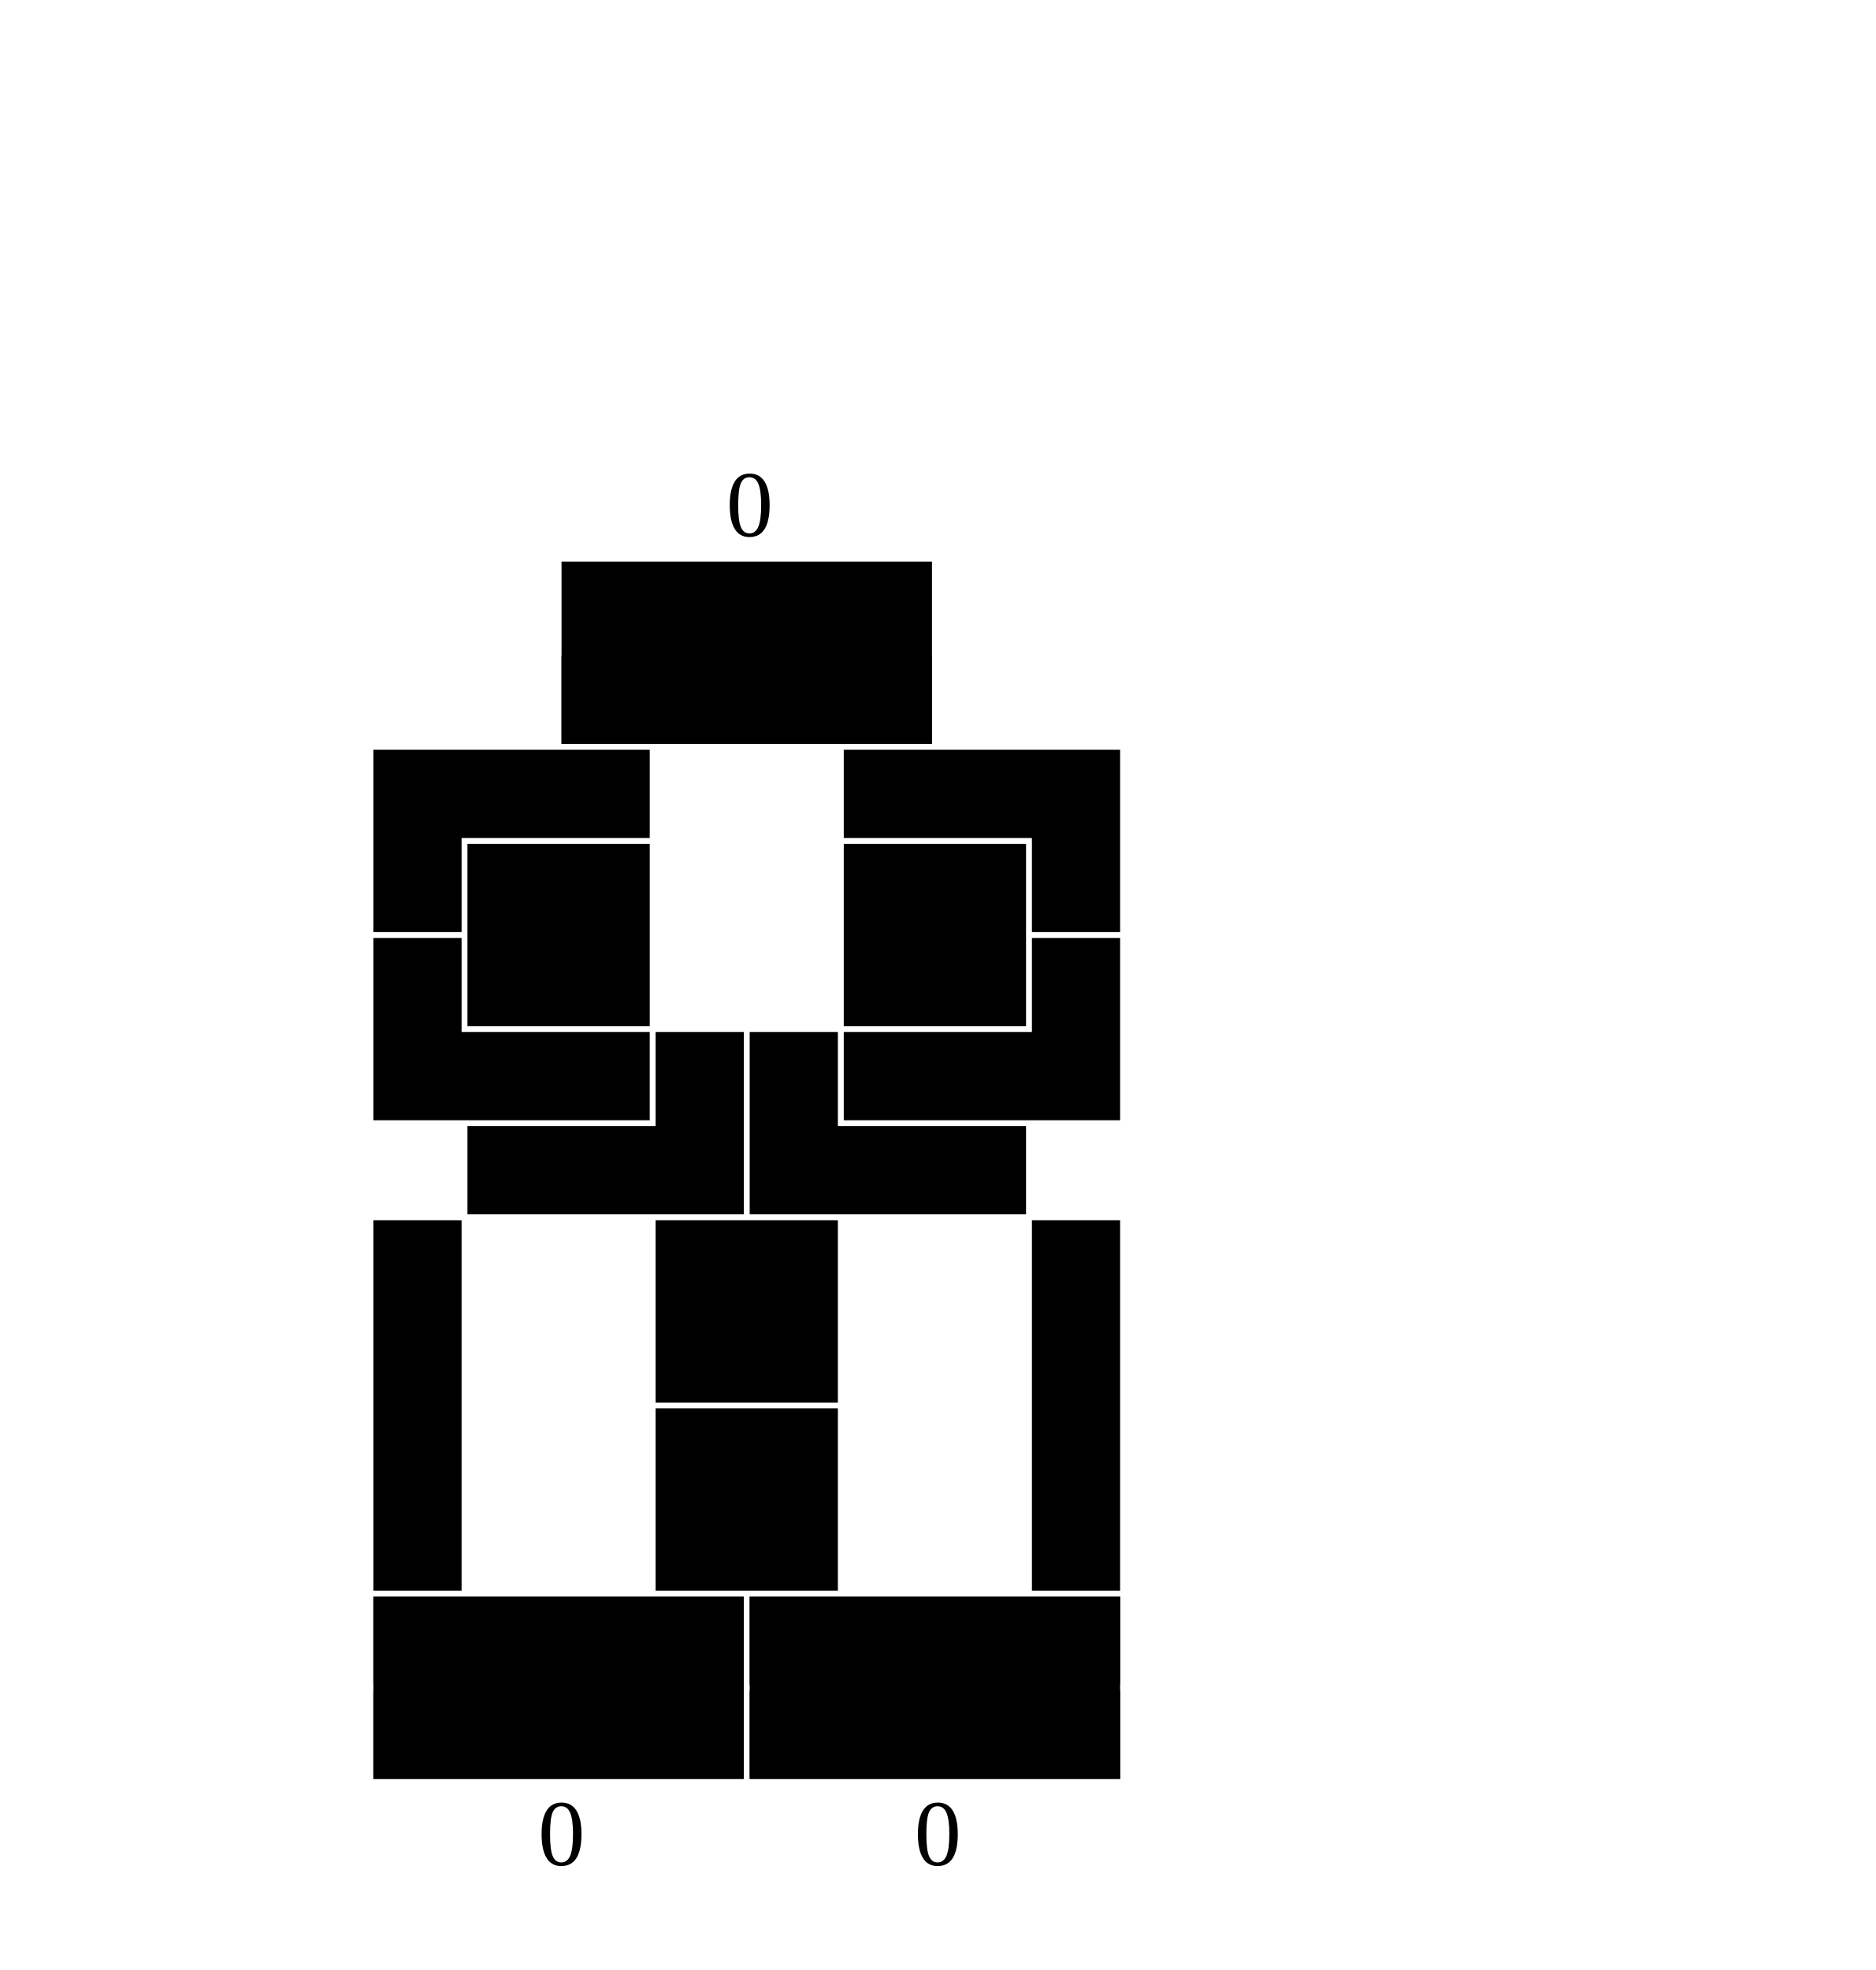
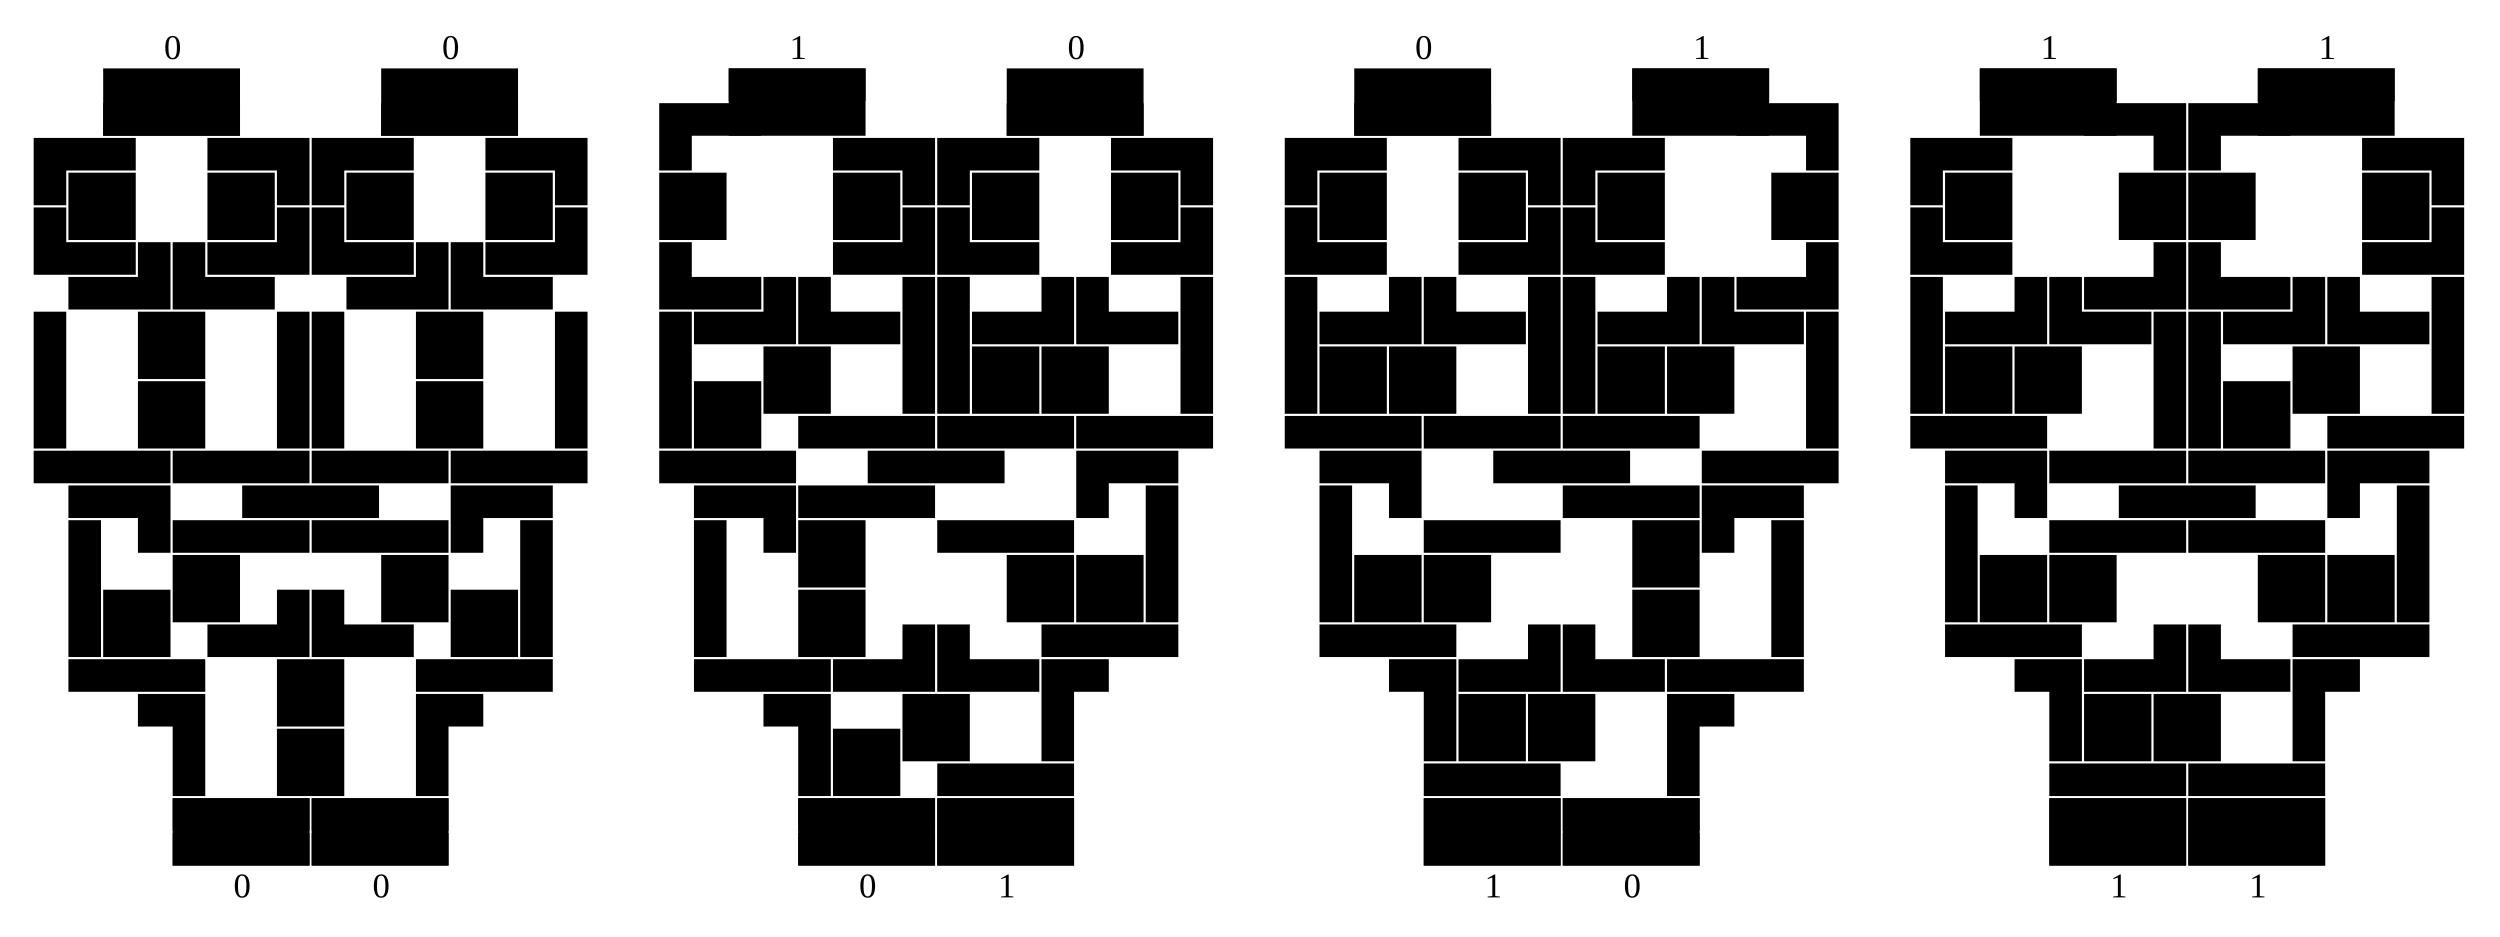
- <svg xmlns="http://www.w3.org/2000/svg" width="319" height="335" viewBox="0 0 319 335">
+ <svg xmlns="http://www.w3.org/2000/svg" width="1151" height="431" viewBox="0 0 1151 431">
  <defs>
    <polygon id="td" points="-24,-8 23,-8 23,7 7,7 7,23 -8,23 -8,7 -24,7" class="t" />
    <polygon id="tl" points="-8,-24 7,-24 7,23 -8,23 -8,7 -24,7 -24,-8 -8,-8" class="t" />
    <polygon id="tu" points="-8,-24 7,-24 7,-8 23,-8 23,7 -24,7 -24,-8 -8,-8" class="t" />
    <polygon id="tr" points="-8,-24 7,-24 7,-8 23,-8 23,7 7,7 7,23 -8,23" class="t" />
    <polygon id="jd" points="-24,-8 23,-8 23,23 8,23 8,7 -24,7" class="j" />
    <polygon id="jl" points="-8,-24 7,-24 7,23 -24,23 -24,8 -8,8" class="j" />
    <polygon id="ju" points="-24,-24 -9,-24 -9,-8 23,-8 23,7 -24,7" class="j" />
    <polygon id="jr" points="-8,-24 23,-24 23,-9 7,-9 7,23 -8,23" class="j" />
    <polygon id="zh" points="-24,-8 7,-8 7,8 23,8 23,23 -8,23 -8,7 -24,7" class="z" />
    <polygon id="zv" points="8,-24 23,-24 23,7 7,7 7,23 -8,23 -8,-8 8,-8" class="z" />
    <polygon id="o" points="-24,-8 7,-8 7,23 -24,23" class="o" />
    <polygon id="sh" points="-8,-8 23,-8 23,7 7,7 7,23 -24,23 -24,8 -8,8" class="s" />
    <polygon id="sv" points="-8,-24 7,-24 7,-8 23,-8 23,23 8,23 8,7 -8,7" class="s" />
    <polygon id="ld" points="-24,-8 23,-8 23,7 -9,7 -9,23 -24,23" class="l" />
    <polygon id="ll" points="-24,-24 7,-24 7,23 -8,23 -8,-9 -24,-9" class="l" />
    <polygon id="lu" points="8,-24 23,-24 23,7 -24,7 -24,-8 8,-8" class="l" />
    <polygon id="lr" points="-8,-24 7,-24 7,8 23,8 23,23 -8,23" class="l" />
    <polygon id="ih" points="-40,-8 23,-8 23,7 -40,7" class="i" />
    <polygon id="iv" points="-8,-40 7,-40 7,23 -8,23" class="i" />
  </defs>
-   <line x1="15.5" y1="31.5" x2="303.5" y2="31.5" class="grid" />
-   <line x1="15.5" y1="47.5" x2="303.5" y2="47.5" class="grid" />
-   <line x1="15.5" y1="63.5" x2="303.5" y2="63.5" class="grid" />
-   <line x1="15.5" y1="79.5" x2="303.5" y2="79.5" class="grid" />
-   <line x1="15.5" y1="95.5" x2="303.5" y2="95.5" class="grid" />
-   <line x1="15.5" y1="111.5" x2="303.5" y2="111.5" class="grid" />
-   <line x1="15.5" y1="127.5" x2="303.5" y2="127.5" class="grid" />
-   <line x1="15.5" y1="143.5" x2="303.5" y2="143.5" class="grid" />
-   <line x1="15.5" y1="159.5" x2="303.5" y2="159.5" class="grid" />
-   <line x1="15.5" y1="175.5" x2="303.5" y2="175.5" class="grid" />
-   <line x1="15.5" y1="191.5" x2="303.5" y2="191.5" class="grid" />
-   <line x1="15.5" y1="207.5" x2="303.5" y2="207.5" class="grid" />
-   <line x1="15.5" y1="223.5" x2="303.5" y2="223.5" class="grid" />
-   <line x1="15.5" y1="239.5" x2="303.5" y2="239.5" class="grid" />
-   <line x1="15.5" y1="255.5" x2="303.5" y2="255.5" class="grid" />
-   <line x1="15.5" y1="271.5" x2="303.5" y2="271.5" class="grid" />
-   <line x1="15.5" y1="287.5" x2="303.5" y2="287.5" class="grid" />
-   <line x1="15.5" y1="303.5" x2="303.5" y2="303.5" class="grid" />
-   <line x1="15.5" y1="31.5" x2="15.5" y2="303.5" class="grid" />
-   <line x1="31.5" y1="31.5" x2="31.5" y2="303.5" class="grid" />
-   <line x1="47.5" y1="31.5" x2="47.5" y2="303.5" class="grid" />
-   <line x1="63.5" y1="31.5" x2="63.5" y2="303.5" class="grid" />
-   <line x1="79.5" y1="31.5" x2="79.5" y2="303.5" class="grid" />
-   <line x1="95.5" y1="31.5" x2="95.5" y2="303.5" class="grid" />
-   <line x1="111.5" y1="31.5" x2="111.5" y2="303.5" class="grid" />
-   <line x1="127.5" y1="31.5" x2="127.5" y2="303.5" class="grid-axis" />
-   <line x1="143.5" y1="31.5" x2="143.5" y2="303.5" class="grid" />
-   <line x1="159.5" y1="31.5" x2="159.5" y2="303.5" class="grid" />
-   <line x1="175.5" y1="31.5" x2="175.5" y2="303.5" class="grid" />
-   <line x1="191.5" y1="31.5" x2="191.5" y2="303.5" class="grid" />
-   <line x1="207.5" y1="31.5" x2="207.5" y2="303.5" class="grid" />
-   <line x1="223.5" y1="31.5" x2="223.5" y2="303.5" class="grid" />
-   <line x1="239.5" y1="31.5" x2="239.5" y2="303.5" class="grid" />
-   <line x1="255.5" y1="31.5" x2="255.5" y2="303.5" class="grid" />
-   <line x1="271.5" y1="31.5" x2="271.5" y2="303.5" class="grid" />
-   <line x1="287.5" y1="31.5" x2="287.5" y2="303.5" class="grid" />
-   <line x1="303.5" y1="31.5" x2="303.5" y2="303.5" class="grid" />
+   <line x1="15.5" y1="31.5" x2="271.5" y2="31.5" class="grid" />
+   <line x1="15.5" y1="47.5" x2="271.5" y2="47.5" class="grid" />
+   <line x1="15.5" y1="63.5" x2="271.5" y2="63.5" class="grid" />
+   <line x1="15.5" y1="79.5" x2="271.5" y2="79.5" class="grid" />
+   <line x1="15.5" y1="95.5" x2="271.5" y2="95.5" class="grid" />
+   <line x1="15.5" y1="111.5" x2="271.5" y2="111.5" class="grid" />
+   <line x1="15.5" y1="127.5" x2="271.5" y2="127.5" class="grid" />
+   <line x1="15.5" y1="143.5" x2="271.5" y2="143.5" class="grid" />
+   <line x1="15.5" y1="159.5" x2="271.5" y2="159.5" class="grid" />
+   <line x1="15.5" y1="175.5" x2="271.5" y2="175.5" class="grid" />
+   <line x1="15.5" y1="191.5" x2="271.5" y2="191.5" class="grid" />
+   <line x1="15.5" y1="207.5" x2="271.5" y2="207.5" class="grid" />
+   <line x1="15.5" y1="223.5" x2="271.5" y2="223.5" class="grid" />
+   <line x1="15.5" y1="239.5" x2="271.5" y2="239.5" class="grid" />
+   <line x1="15.5" y1="255.5" x2="271.5" y2="255.5" class="grid" />
+   <line x1="15.5" y1="271.5" x2="271.5" y2="271.5" class="grid" />
+   <line x1="15.5" y1="287.5" x2="271.5" y2="287.5" class="grid" />
+   <line x1="15.5" y1="303.5" x2="271.5" y2="303.5" class="grid" />
+   <line x1="15.5" y1="319.5" x2="271.5" y2="319.5" class="grid" />
+   <line x1="15.5" y1="335.5" x2="271.5" y2="335.5" class="grid" />
+   <line x1="15.5" y1="351.5" x2="271.5" y2="351.5" class="grid" />
+   <line x1="15.5" y1="367.5" x2="271.5" y2="367.5" class="grid" />
+   <line x1="15.5" y1="383.5" x2="271.5" y2="383.5" class="grid" />
+   <line x1="15.5" y1="399.5" x2="271.5" y2="399.5" class="grid" />
+   <line x1="15.5" y1="31.5" x2="15.5" y2="399.5" class="grid" />
+   <line x1="31.5" y1="31.5" x2="31.5" y2="399.5" class="grid" />
+   <line x1="47.5" y1="31.5" x2="47.5" y2="399.5" class="grid" />
+   <line x1="63.5" y1="31.5" x2="63.5" y2="399.5" class="grid" />
+   <line x1="79.5" y1="31.5" x2="79.5" y2="399.5" class="grid" />
+   <line x1="95.5" y1="31.5" x2="95.5" y2="399.5" class="grid" />
+   <line x1="111.5" y1="31.5" x2="111.5" y2="399.5" class="grid" />
+   <line x1="127.5" y1="31.5" x2="127.5" y2="399.5" class="grid" />
+   <line x1="143.5" y1="31.5" x2="143.5" y2="399.5" class="grid-axis" />
+   <line x1="159.5" y1="31.5" x2="159.5" y2="399.5" class="grid" />
+   <line x1="175.5" y1="31.5" x2="175.5" y2="399.5" class="grid" />
+   <line x1="191.5" y1="31.5" x2="191.5" y2="399.5" class="grid" />
+   <line x1="207.5" y1="31.5" x2="207.5" y2="399.5" class="grid" />
+   <line x1="223.5" y1="31.5" x2="223.5" y2="399.5" class="grid" />
+   <line x1="239.5" y1="31.5" x2="239.5" y2="399.5" class="grid" />
+   <line x1="255.5" y1="31.5" x2="255.5" y2="399.5" class="grid" />
+   <line x1="271.5" y1="31.5" x2="271.5" y2="399.5" class="grid" />
  <g style="font-size: 10px;">
    </g>
  <g style="font-size: 16px;">
-     <rect x="127.5" y="287.5" width="63" height="15" class="terminal-fill" />
-     <rect x="127.5" y="271.5" width="63" height="31" class="terminal-stroke" />
-     <text transform="translate(159.5 313.5)" class="terminals" dominant-baseline="middle" text-anchor="middle">0</text>
-     <rect x="63.5" y="287.5" width="63" height="15" class="terminal-fill" />
-     <rect x="63.5" y="271.5" width="63" height="31" class="terminal-stroke" />
-     <text transform="translate(95.5 313.5)" class="terminals" dominant-baseline="middle" text-anchor="middle">0</text>
-     <rect x="95.5" y="95.5" width="63" height="31" class="terminal-stroke" />
-     <text transform="translate(127.5 87.5)" class="terminals" dominant-baseline="middle" text-anchor="middle">0</text>
+     <rect x="143.5" y="383.5" width="63" height="15" class="terminal-fill" />
+     <rect x="143.5" y="367.5" width="63" height="31" class="terminal-stroke" />
+     <text transform="translate(175.5 409.5)" class="terminals" dominant-baseline="middle" text-anchor="middle">0</text>
+     <rect x="79.5" y="383.5" width="63" height="15" class="terminal-fill" />
+     <rect x="79.5" y="367.5" width="63" height="31" class="terminal-stroke" />
+     <text transform="translate(111.5 409.5)" class="terminals" dominant-baseline="middle" text-anchor="middle">0</text>
+     <rect x="175.5" y="31.5" width="63" height="31" class="terminal-stroke" />
+     <text transform="translate(207.5 23.5)" class="terminals" dominant-baseline="middle" text-anchor="middle">0</text>
+     <rect x="47.5" y="31.5" width="63" height="31" class="terminal-stroke" />
+     <text transform="translate(79.5 23.5)" class="terminals" dominant-baseline="middle" text-anchor="middle">0</text>
  </g>
-   <use href="#ih" x="135.5" y="119.5" />
-   <use href="#ld" x="87.5" y="135.5" />
-   <use href="#o" x="103.5" y="151.5" />
-   <use href="#ju" x="87.5" y="183.5" />
-   <use href="#jd" x="167.5" y="135.5" />
-   <use href="#o" x="167.5" y="151.5" />
-   <use href="#lu" x="167.5" y="183.5" />
-   <use href="#ju" x="151.5" y="199.5" />
-   <use href="#lu" x="103.5" y="199.5" />
-   <use href="#o" x="135.5" y="215.5" />
-   <use href="#o" x="135.5" y="247.5" />
-   <use href="#iv" x="183.5" y="247.5" />
-   <use href="#iv" x="71.5" y="247.5" />
-   <use href="#ih" x="167.5" y="279.5" />
-   <use href="#ih" x="103.5" y="279.5" />
+   <use href="#ih" x="215.5" y="55.5" />
+   <use href="#ld" x="167.5" y="71.5" />
+   <use href="#o" x="183.5" y="87.5" />
+   <use href="#ju" x="167.5" y="119.5" />
+   <use href="#jd" x="247.5" y="71.5" />
+   <use href="#o" x="247.5" y="87.5" />
+   <use href="#lu" x="247.5" y="119.5" />
+   <use href="#ju" x="231.5" y="135.5" />
+   <use href="#lu" x="183.5" y="135.5" />
+   <use href="#o" x="215.5" y="151.5" />
+   <use href="#o" x="215.5" y="183.5" />
+   <use href="#iv" x="263.5" y="183.5" />
+   <use href="#iv" x="151.5" y="183.5" />
+   <use href="#ih" x="247.5" y="215.5" />
+   <use href="#ih" x="183.5" y="215.5" />
+   <use href="#ih" x="87.5" y="55.5" />
+   <use href="#ld" x="39.5" y="71.5" />
+   <use href="#o" x="55.5" y="87.5" />
+   <use href="#ju" x="39.5" y="119.5" />
+   <use href="#jd" x="119.5" y="71.5" />
+   <use href="#o" x="119.5" y="87.5" />
+   <use href="#lu" x="119.5" y="119.5" />
+   <use href="#ju" x="103.5" y="135.5" />
+   <use href="#lu" x="55.5" y="135.5" />
+   <use href="#o" x="87.5" y="151.5" />
+   <use href="#o" x="87.5" y="183.5" />
+   <use href="#iv" x="135.5" y="183.5" />
+   <use href="#iv" x="23.5" y="183.5" />
+   <use href="#ih" x="119.5" y="215.5" />
+   <use href="#ih" x="55.5" y="215.5" />
+   <use href="#ld" x="231.5" y="231.5" />
+   <use href="#jd" x="55.5" y="231.5" />
+   <use href="#ih" x="151.5" y="231.5" />
+   <use href="#iv" x="247.5" y="279.5" />
+   <use href="#iv" x="39.5" y="279.5" />
+   <use href="#ih" x="183.5" y="247.5" />
+   <use href="#ih" x="119.5" y="247.5" />
+   <use href="#o" x="231.5" y="279.5" />
+   <use href="#o" x="199.5" y="263.5" />
+   <use href="#o" x="71.5" y="279.5" />
+   <use href="#o" x="103.5" y="263.5" />
+   <use href="#ju" x="167.5" y="295.5" />
+   <use href="#lu" x="119.5" y="295.5" />
+   <use href="#o" x="151.5" y="311.5" />
+   <use href="#o" x="151.5" y="343.5" />
+   <use href="#ih" x="231.5" y="311.5" />
+   <use href="#ih" x="71.5" y="311.5" />
+   <use href="#jr" x="199.5" y="343.5" />
+   <use href="#ll" x="87.5" y="343.5" />
+   <use href="#ih" x="183.5" y="375.5" />
+   <use href="#ih" x="119.5" y="375.5" />
+   <line x1="303.5" y1="31.5" x2="559.5" y2="31.5" class="grid" />
+   <line x1="303.5" y1="47.5" x2="559.5" y2="47.5" class="grid" />
+   <line x1="303.5" y1="63.5" x2="559.5" y2="63.5" class="grid" />
+   <line x1="303.5" y1="79.5" x2="559.5" y2="79.5" class="grid" />
+   <line x1="303.5" y1="95.5" x2="559.5" y2="95.5" class="grid" />
+   <line x1="303.5" y1="111.5" x2="559.5" y2="111.5" class="grid" />
+   <line x1="303.5" y1="127.5" x2="559.5" y2="127.5" class="grid" />
+   <line x1="303.5" y1="143.5" x2="559.5" y2="143.5" class="grid" />
+   <line x1="303.5" y1="159.5" x2="559.5" y2="159.5" class="grid" />
+   <line x1="303.5" y1="175.5" x2="559.5" y2="175.5" class="grid" />
+   <line x1="303.5" y1="191.5" x2="559.5" y2="191.5" class="grid" />
+   <line x1="303.5" y1="207.5" x2="559.5" y2="207.5" class="grid" />
+   <line x1="303.5" y1="223.5" x2="559.5" y2="223.5" class="grid" />
+   <line x1="303.5" y1="239.5" x2="559.5" y2="239.5" class="grid" />
+   <line x1="303.5" y1="255.5" x2="559.5" y2="255.5" class="grid" />
+   <line x1="303.5" y1="271.5" x2="559.5" y2="271.5" class="grid" />
+   <line x1="303.5" y1="287.5" x2="559.5" y2="287.5" class="grid" />
+   <line x1="303.5" y1="303.5" x2="559.5" y2="303.5" class="grid" />
+   <line x1="303.5" y1="319.5" x2="559.5" y2="319.5" class="grid" />
+   <line x1="303.5" y1="335.5" x2="559.5" y2="335.5" class="grid" />
+   <line x1="303.5" y1="351.5" x2="559.5" y2="351.5" class="grid" />
+   <line x1="303.5" y1="367.5" x2="559.5" y2="367.5" class="grid" />
+   <line x1="303.5" y1="383.5" x2="559.5" y2="383.5" class="grid" />
+   <line x1="303.5" y1="399.5" x2="559.5" y2="399.5" class="grid" />
+   <line x1="303.5" y1="31.5" x2="303.5" y2="399.5" class="grid" />
+   <line x1="319.5" y1="31.5" x2="319.5" y2="399.5" class="grid" />
+   <line x1="335.5" y1="31.5" x2="335.5" y2="399.5" class="grid" />
+   <line x1="351.5" y1="31.5" x2="351.5" y2="399.5" class="grid" />
+   <line x1="367.5" y1="31.5" x2="367.5" y2="399.5" class="grid" />
+   <line x1="383.5" y1="31.5" x2="383.5" y2="399.5" class="grid" />
+   <line x1="399.5" y1="31.5" x2="399.5" y2="399.5" class="grid" />
+   <line x1="415.5" y1="31.5" x2="415.5" y2="399.5" class="grid" />
+   <line x1="431.5" y1="31.5" x2="431.5" y2="399.5" class="grid-axis" />
+   <line x1="447.5" y1="31.5" x2="447.5" y2="399.5" class="grid" />
+   <line x1="463.5" y1="31.5" x2="463.5" y2="399.5" class="grid" />
+   <line x1="479.5" y1="31.5" x2="479.5" y2="399.5" class="grid" />
+   <line x1="495.5" y1="31.5" x2="495.5" y2="399.5" class="grid" />
+   <line x1="511.5" y1="31.5" x2="511.5" y2="399.5" class="grid" />
+   <line x1="527.5" y1="31.5" x2="527.5" y2="399.5" class="grid" />
+   <line x1="543.5" y1="31.5" x2="543.5" y2="399.5" class="grid" />
+   <line x1="559.5" y1="31.5" x2="559.5" y2="399.5" class="grid" />
+   <g style="font-size: 10px;">
+     </g>
+   <g style="font-size: 16px;">
+     <rect x="431.5" y="367.5" width="63" height="31" class="terminal-fill" />
+     <rect x="431.5" y="367.5" width="63" height="31" class="terminal-stroke" />
+     <text transform="translate(463.5 409.5)" class="terminals" dominant-baseline="middle" text-anchor="middle">1</text>
+     <rect x="367.5" y="383.5" width="63" height="15" class="terminal-fill" />
+     <rect x="367.5" y="367.5" width="63" height="31" class="terminal-stroke" />
+     <text transform="translate(399.5 409.5)" class="terminals" dominant-baseline="middle" text-anchor="middle">0</text>
+     <rect x="463.5" y="31.5" width="63" height="31" class="terminal-stroke" />
+     <text transform="translate(495.5 23.5)" class="terminals" dominant-baseline="middle" text-anchor="middle">0</text>
+     <rect x="335.5" y="31.5" width="63" height="31" class="terminal-stroke" />
+     <text transform="translate(367.5 23.5)" class="terminals" dominant-baseline="middle" text-anchor="middle">1</text>
+   </g>
+   <use href="#ih" x="503.5" y="55.5" />
+   <use href="#ld" x="455.5" y="71.5" />
+   <use href="#o" x="471.5" y="87.5" />
+   <use href="#ju" x="455.5" y="119.5" />
+   <use href="#jd" x="535.5" y="71.5" />
+   <use href="#o" x="535.5" y="87.5" />
+   <use href="#lu" x="535.5" y="119.5" />
+   <use href="#ju" x="519.5" y="151.5" />
+   <use href="#lu" x="471.5" y="151.5" />
+   <use href="#o" x="471.5" y="167.5" />
+   <use href="#o" x="503.5" y="167.5" />
+   <use href="#iv" x="551.5" y="167.5" />
+   <use href="#iv" x="439.5" y="167.5" />
+   <use href="#ih" x="535.5" y="199.5" />
+   <use href="#ih" x="471.5" y="199.5" />
+   <use href="#ih" x="375.5" y="39.5" />
+   <use href="#ld" x="327.5" y="55.5" />
+   <use href="#o" x="327.5" y="87.5" />
+   <use href="#ju" x="327.5" y="135.5" />
+   <use href="#jd" x="407.5" y="71.5" />
+   <use href="#o" x="407.5" y="87.5" />
+   <use href="#lu" x="407.5" y="119.5" />
+   <use href="#ju" x="391.5" y="151.5" />
+   <use href="#lu" x="343.5" y="151.5" />
+   <use href="#o" x="343.5" y="183.5" />
+   <use href="#o" x="375.5" y="167.5" />
+   <use href="#iv" x="423.5" y="167.5" />
+   <use href="#iv" x="311.5" y="183.5" />
+   <use href="#ih" x="407.5" y="199.5" />
+   <use href="#ih" x="343.5" y="215.5" />
+   <use href="#ld" x="519.5" y="215.5" />
+   <use href="#jd" x="343.5" y="231.5" />
+   <use href="#ih" x="439.5" y="215.5" />
+   <use href="#iv" x="535.5" y="263.5" />
+   <use href="#iv" x="327.5" y="279.5" />
+   <use href="#ih" x="471.5" y="247.5" />
+   <use href="#ih" x="407.5" y="231.5" />
+   <use href="#o" x="519.5" y="263.5" />
+   <use href="#o" x="487.5" y="263.5" />
+   <use href="#o" x="391.5" y="247.5" />
+   <use href="#o" x="391.5" y="279.5" />
+   <use href="#ju" x="455.5" y="311.5" />
+   <use href="#lu" x="407.5" y="311.5" />
+   <use href="#o" x="407.5" y="343.5" />
+   <use href="#o" x="439.5" y="327.5" />
+   <use href="#ih" x="519.5" y="295.5" />
+   <use href="#ih" x="359.5" y="311.5" />
+   <use href="#jr" x="487.5" y="327.5" />
+   <use href="#ll" x="375.5" y="343.5" />
+   <use href="#ih" x="471.5" y="359.5" />
+   <use href="#ih" x="407.5" y="375.5" />
+   <line x1="591.5" y1="31.5" x2="847.5" y2="31.5" class="grid" />
+   <line x1="591.5" y1="47.5" x2="847.5" y2="47.5" class="grid" />
+   <line x1="591.5" y1="63.5" x2="847.5" y2="63.5" class="grid" />
+   <line x1="591.5" y1="79.5" x2="847.5" y2="79.5" class="grid" />
+   <line x1="591.5" y1="95.5" x2="847.5" y2="95.5" class="grid" />
+   <line x1="591.5" y1="111.5" x2="847.5" y2="111.5" class="grid" />
+   <line x1="591.5" y1="127.5" x2="847.5" y2="127.5" class="grid" />
+   <line x1="591.5" y1="143.5" x2="847.5" y2="143.5" class="grid" />
+   <line x1="591.5" y1="159.5" x2="847.5" y2="159.5" class="grid" />
+   <line x1="591.5" y1="175.5" x2="847.5" y2="175.5" class="grid" />
+   <line x1="591.5" y1="191.5" x2="847.5" y2="191.5" class="grid" />
+   <line x1="591.5" y1="207.5" x2="847.5" y2="207.5" class="grid" />
+   <line x1="591.5" y1="223.5" x2="847.5" y2="223.5" class="grid" />
+   <line x1="591.5" y1="239.5" x2="847.5" y2="239.5" class="grid" />
+   <line x1="591.5" y1="255.5" x2="847.5" y2="255.5" class="grid" />
+   <line x1="591.5" y1="271.5" x2="847.5" y2="271.5" class="grid" />
+   <line x1="591.5" y1="287.5" x2="847.5" y2="287.5" class="grid" />
+   <line x1="591.5" y1="303.5" x2="847.5" y2="303.5" class="grid" />
+   <line x1="591.5" y1="319.5" x2="847.5" y2="319.5" class="grid" />
+   <line x1="591.5" y1="335.5" x2="847.5" y2="335.5" class="grid" />
+   <line x1="591.5" y1="351.5" x2="847.5" y2="351.5" class="grid" />
+   <line x1="591.5" y1="367.5" x2="847.5" y2="367.5" class="grid" />
+   <line x1="591.5" y1="383.5" x2="847.5" y2="383.5" class="grid" />
+   <line x1="591.5" y1="399.5" x2="847.5" y2="399.5" class="grid" />
+   <line x1="591.5" y1="31.5" x2="591.5" y2="399.5" class="grid" />
+   <line x1="607.5" y1="31.5" x2="607.5" y2="399.5" class="grid" />
+   <line x1="623.5" y1="31.5" x2="623.5" y2="399.5" class="grid" />
+   <line x1="639.5" y1="31.5" x2="639.5" y2="399.5" class="grid" />
+   <line x1="655.5" y1="31.5" x2="655.5" y2="399.5" class="grid" />
+   <line x1="671.5" y1="31.5" x2="671.5" y2="399.5" class="grid" />
+   <line x1="687.5" y1="31.5" x2="687.5" y2="399.5" class="grid" />
+   <line x1="703.5" y1="31.5" x2="703.5" y2="399.5" class="grid" />
+   <line x1="719.5" y1="31.5" x2="719.5" y2="399.5" class="grid-axis" />
+   <line x1="735.5" y1="31.5" x2="735.5" y2="399.5" class="grid" />
+   <line x1="751.5" y1="31.5" x2="751.5" y2="399.5" class="grid" />
+   <line x1="767.5" y1="31.5" x2="767.5" y2="399.5" class="grid" />
+   <line x1="783.5" y1="31.5" x2="783.5" y2="399.5" class="grid" />
+   <line x1="799.5" y1="31.5" x2="799.5" y2="399.5" class="grid" />
+   <line x1="815.5" y1="31.5" x2="815.5" y2="399.5" class="grid" />
+   <line x1="831.5" y1="31.5" x2="831.5" y2="399.5" class="grid" />
+   <line x1="847.5" y1="31.5" x2="847.5" y2="399.5" class="grid" />
+   <g style="font-size: 10px;">
+     </g>
+   <g style="font-size: 16px;">
+     <rect x="719.5" y="383.5" width="63" height="15" class="terminal-fill" />
+     <rect x="719.5" y="367.5" width="63" height="31" class="terminal-stroke" />
+     <text transform="translate(751.5 409.5)" class="terminals" dominant-baseline="middle" text-anchor="middle">0</text>
+     <rect x="655.5" y="367.5" width="63" height="31" class="terminal-fill" />
+     <rect x="655.5" y="367.5" width="63" height="31" class="terminal-stroke" />
+     <text transform="translate(687.5 409.5)" class="terminals" dominant-baseline="middle" text-anchor="middle">1</text>
+     <rect x="751.5" y="31.5" width="63" height="31" class="terminal-stroke" />
+     <text transform="translate(783.5 23.5)" class="terminals" dominant-baseline="middle" text-anchor="middle">1</text>
+     <rect x="623.5" y="31.5" width="63" height="31" class="terminal-stroke" />
+     <text transform="translate(655.5 23.5)" class="terminals" dominant-baseline="middle" text-anchor="middle">0</text>
+   </g>
+   <use href="#ih" x="791.5" y="39.5" />
+   <use href="#ld" x="743.5" y="71.5" />
+   <use href="#o" x="759.5" y="87.5" />
+   <use href="#ju" x="743.5" y="119.5" />
+   <use href="#jd" x="823.5" y="55.5" />
+   <use href="#o" x="839.5" y="87.5" />
+   <use href="#lu" x="823.5" y="135.5" />
+   <use href="#ju" x="807.5" y="151.5" />
+   <use href="#lu" x="759.5" y="151.5" />
+   <use href="#o" x="759.5" y="167.5" />
+   <use href="#o" x="791.5" y="167.5" />
+   <use href="#iv" x="839.5" y="183.5" />
+   <use href="#iv" x="727.5" y="167.5" />
+   <use href="#ih" x="823.5" y="215.5" />
+   <use href="#ih" x="759.5" y="199.5" />
+   <use href="#ih" x="663.5" y="55.5" />
+   <use href="#ld" x="615.5" y="71.5" />
+   <use href="#o" x="631.5" y="87.5" />
+   <use href="#ju" x="615.5" y="119.5" />
+   <use href="#jd" x="695.5" y="71.5" />
+   <use href="#o" x="695.5" y="87.5" />
+   <use href="#lu" x="695.5" y="119.5" />
+   <use href="#ju" x="679.5" y="151.5" />
+   <use href="#lu" x="631.5" y="151.5" />
+   <use href="#o" x="631.5" y="167.5" />
+   <use href="#o" x="663.5" y="167.5" />
+   <use href="#iv" x="711.5" y="167.5" />
+   <use href="#iv" x="599.5" y="167.5" />
+   <use href="#ih" x="695.5" y="199.5" />
+   <use href="#ih" x="631.5" y="199.5" />
+   <use href="#ld" x="807.5" y="231.5" />
+   <use href="#jd" x="631.5" y="215.5" />
+   <use href="#ih" x="727.5" y="215.5" />
+   <use href="#iv" x="823.5" y="279.5" />
+   <use href="#iv" x="615.5" y="263.5" />
+   <use href="#ih" x="759.5" y="231.5" />
+   <use href="#ih" x="695.5" y="247.5" />
+   <use href="#o" x="775.5" y="247.5" />
+   <use href="#o" x="775.5" y="279.5" />
+   <use href="#o" x="647.5" y="263.5" />
+   <use href="#o" x="679.5" y="263.5" />
+   <use href="#ju" x="743.5" y="311.5" />
+   <use href="#lu" x="695.5" y="311.5" />
+   <use href="#o" x="695.5" y="327.5" />
+   <use href="#o" x="727.5" y="327.5" />
+   <use href="#ih" x="807.5" y="311.5" />
+   <use href="#ih" x="647.5" y="295.5" />
+   <use href="#jr" x="775.5" y="343.5" />
+   <use href="#ll" x="663.5" y="327.5" />
+   <use href="#ih" x="759.5" y="375.5" />
+   <use href="#ih" x="695.5" y="359.5" />
+   <line x1="879.5" y1="31.5" x2="1135.5" y2="31.5" class="grid" />
+   <line x1="879.5" y1="47.5" x2="1135.5" y2="47.5" class="grid" />
+   <line x1="879.5" y1="63.5" x2="1135.5" y2="63.5" class="grid" />
+   <line x1="879.5" y1="79.5" x2="1135.5" y2="79.5" class="grid" />
+   <line x1="879.5" y1="95.5" x2="1135.5" y2="95.5" class="grid" />
+   <line x1="879.5" y1="111.5" x2="1135.5" y2="111.5" class="grid" />
+   <line x1="879.5" y1="127.5" x2="1135.5" y2="127.5" class="grid" />
+   <line x1="879.5" y1="143.5" x2="1135.5" y2="143.5" class="grid" />
+   <line x1="879.5" y1="159.5" x2="1135.5" y2="159.5" class="grid" />
+   <line x1="879.5" y1="175.5" x2="1135.5" y2="175.5" class="grid" />
+   <line x1="879.5" y1="191.5" x2="1135.5" y2="191.5" class="grid" />
+   <line x1="879.5" y1="207.5" x2="1135.5" y2="207.5" class="grid" />
+   <line x1="879.5" y1="223.5" x2="1135.5" y2="223.5" class="grid" />
+   <line x1="879.5" y1="239.5" x2="1135.5" y2="239.5" class="grid" />
+   <line x1="879.5" y1="255.5" x2="1135.5" y2="255.5" class="grid" />
+   <line x1="879.5" y1="271.5" x2="1135.5" y2="271.5" class="grid" />
+   <line x1="879.5" y1="287.5" x2="1135.5" y2="287.5" class="grid" />
+   <line x1="879.5" y1="303.5" x2="1135.5" y2="303.5" class="grid" />
+   <line x1="879.5" y1="319.5" x2="1135.5" y2="319.5" class="grid" />
+   <line x1="879.5" y1="335.5" x2="1135.5" y2="335.5" class="grid" />
+   <line x1="879.5" y1="351.5" x2="1135.5" y2="351.5" class="grid" />
+   <line x1="879.5" y1="367.5" x2="1135.5" y2="367.5" class="grid" />
+   <line x1="879.5" y1="383.5" x2="1135.5" y2="383.5" class="grid" />
+   <line x1="879.5" y1="399.5" x2="1135.5" y2="399.5" class="grid" />
+   <line x1="879.5" y1="31.5" x2="879.5" y2="399.5" class="grid" />
+   <line x1="895.5" y1="31.5" x2="895.5" y2="399.5" class="grid" />
+   <line x1="911.5" y1="31.5" x2="911.5" y2="399.5" class="grid" />
+   <line x1="927.5" y1="31.5" x2="927.5" y2="399.5" class="grid" />
+   <line x1="943.5" y1="31.5" x2="943.5" y2="399.5" class="grid" />
+   <line x1="959.5" y1="31.5" x2="959.5" y2="399.5" class="grid" />
+   <line x1="975.5" y1="31.5" x2="975.5" y2="399.5" class="grid" />
+   <line x1="991.5" y1="31.5" x2="991.5" y2="399.5" class="grid" />
+   <line x1="1007.5" y1="31.5" x2="1007.5" y2="399.5" class="grid-axis" />
+   <line x1="1023.5" y1="31.5" x2="1023.5" y2="399.5" class="grid" />
+   <line x1="1039.5" y1="31.5" x2="1039.5" y2="399.5" class="grid" />
+   <line x1="1055.5" y1="31.5" x2="1055.5" y2="399.5" class="grid" />
+   <line x1="1071.5" y1="31.5" x2="1071.5" y2="399.5" class="grid" />
+   <line x1="1087.5" y1="31.5" x2="1087.5" y2="399.5" class="grid" />
+   <line x1="1103.5" y1="31.5" x2="1103.5" y2="399.5" class="grid" />
+   <line x1="1119.5" y1="31.5" x2="1119.5" y2="399.5" class="grid" />
+   <line x1="1135.5" y1="31.5" x2="1135.5" y2="399.5" class="grid" />
+   <g style="font-size: 10px;">
+     </g>
+   <g style="font-size: 16px;">
+     <rect x="1007.5" y="367.5" width="63" height="31" class="terminal-fill" />
+     <rect x="1007.5" y="367.5" width="63" height="31" class="terminal-stroke" />
+     <text transform="translate(1039.5 409.5)" class="terminals" dominant-baseline="middle" text-anchor="middle">1</text>
+     <rect x="943.5" y="367.5" width="63" height="31" class="terminal-fill" />
+     <rect x="943.5" y="367.5" width="63" height="31" class="terminal-stroke" />
+     <text transform="translate(975.5 409.5)" class="terminals" dominant-baseline="middle" text-anchor="middle">1</text>
+     <rect x="1039.5" y="31.5" width="63" height="31" class="terminal-stroke" />
+     <text transform="translate(1071.5 23.5)" class="terminals" dominant-baseline="middle" text-anchor="middle">1</text>
+     <rect x="911.5" y="31.5" width="63" height="31" class="terminal-stroke" />
+     <text transform="translate(943.5 23.5)" class="terminals" dominant-baseline="middle" text-anchor="middle">1</text>
+   </g>
+   <use href="#ih" x="1079.5" y="39.5" />
+   <use href="#ld" x="1031.5" y="55.5" />
+   <use href="#o" x="1031.5" y="87.5" />
+   <use href="#ju" x="1031.5" y="135.5" />
+   <use href="#jd" x="1111.5" y="71.5" />
+   <use href="#o" x="1111.5" y="87.5" />
+   <use href="#lu" x="1111.5" y="119.5" />
+   <use href="#ju" x="1095.5" y="151.5" />
+   <use href="#lu" x="1047.5" y="151.5" />
+   <use href="#o" x="1047.5" y="183.5" />
+   <use href="#o" x="1079.5" y="167.5" />
+   <use href="#iv" x="1127.5" y="167.5" />
+   <use href="#iv" x="1015.5" y="183.5" />
+   <use href="#ih" x="1111.5" y="199.5" />
+   <use href="#ih" x="1047.5" y="215.5" />
+   <use href="#ih" x="951.5" y="39.5" />
+   <use href="#ld" x="903.5" y="71.5" />
+   <use href="#o" x="919.5" y="87.5" />
+   <use href="#ju" x="903.5" y="119.5" />
+   <use href="#jd" x="983.5" y="55.5" />
+   <use href="#o" x="999.5" y="87.5" />
+   <use href="#lu" x="983.5" y="135.5" />
+   <use href="#ju" x="967.5" y="151.5" />
+   <use href="#lu" x="919.5" y="151.5" />
+   <use href="#o" x="919.5" y="167.5" />
+   <use href="#o" x="951.5" y="167.5" />
+   <use href="#iv" x="999.5" y="183.5" />
+   <use href="#iv" x="887.5" y="167.5" />
+   <use href="#ih" x="983.5" y="215.5" />
+   <use href="#ih" x="919.5" y="199.5" />
+   <use href="#ld" x="1095.5" y="215.5" />
+   <use href="#jd" x="919.5" y="215.5" />
+   <use href="#ih" x="1015.5" y="231.5" />
+   <use href="#iv" x="1111.5" y="263.5" />
+   <use href="#iv" x="903.5" y="263.5" />
+   <use href="#ih" x="1047.5" y="247.5" />
+   <use href="#ih" x="983.5" y="247.5" />
+   <use href="#o" x="1095.5" y="263.5" />
+   <use href="#o" x="1063.5" y="263.5" />
+   <use href="#o" x="935.5" y="263.5" />
+   <use href="#o" x="967.5" y="263.5" />
+   <use href="#ju" x="1031.5" y="311.5" />
+   <use href="#lu" x="983.5" y="311.5" />
+   <use href="#o" x="983.5" y="327.5" />
+   <use href="#o" x="1015.5" y="327.5" />
+   <use href="#ih" x="1095.5" y="295.5" />
+   <use href="#ih" x="935.5" y="295.5" />
+   <use href="#jr" x="1063.5" y="327.5" />
+   <use href="#ll" x="951.5" y="327.5" />
+   <use href="#ih" x="1047.5" y="359.5" />
+   <use href="#ih" x="983.5" y="359.5" />
</svg>
